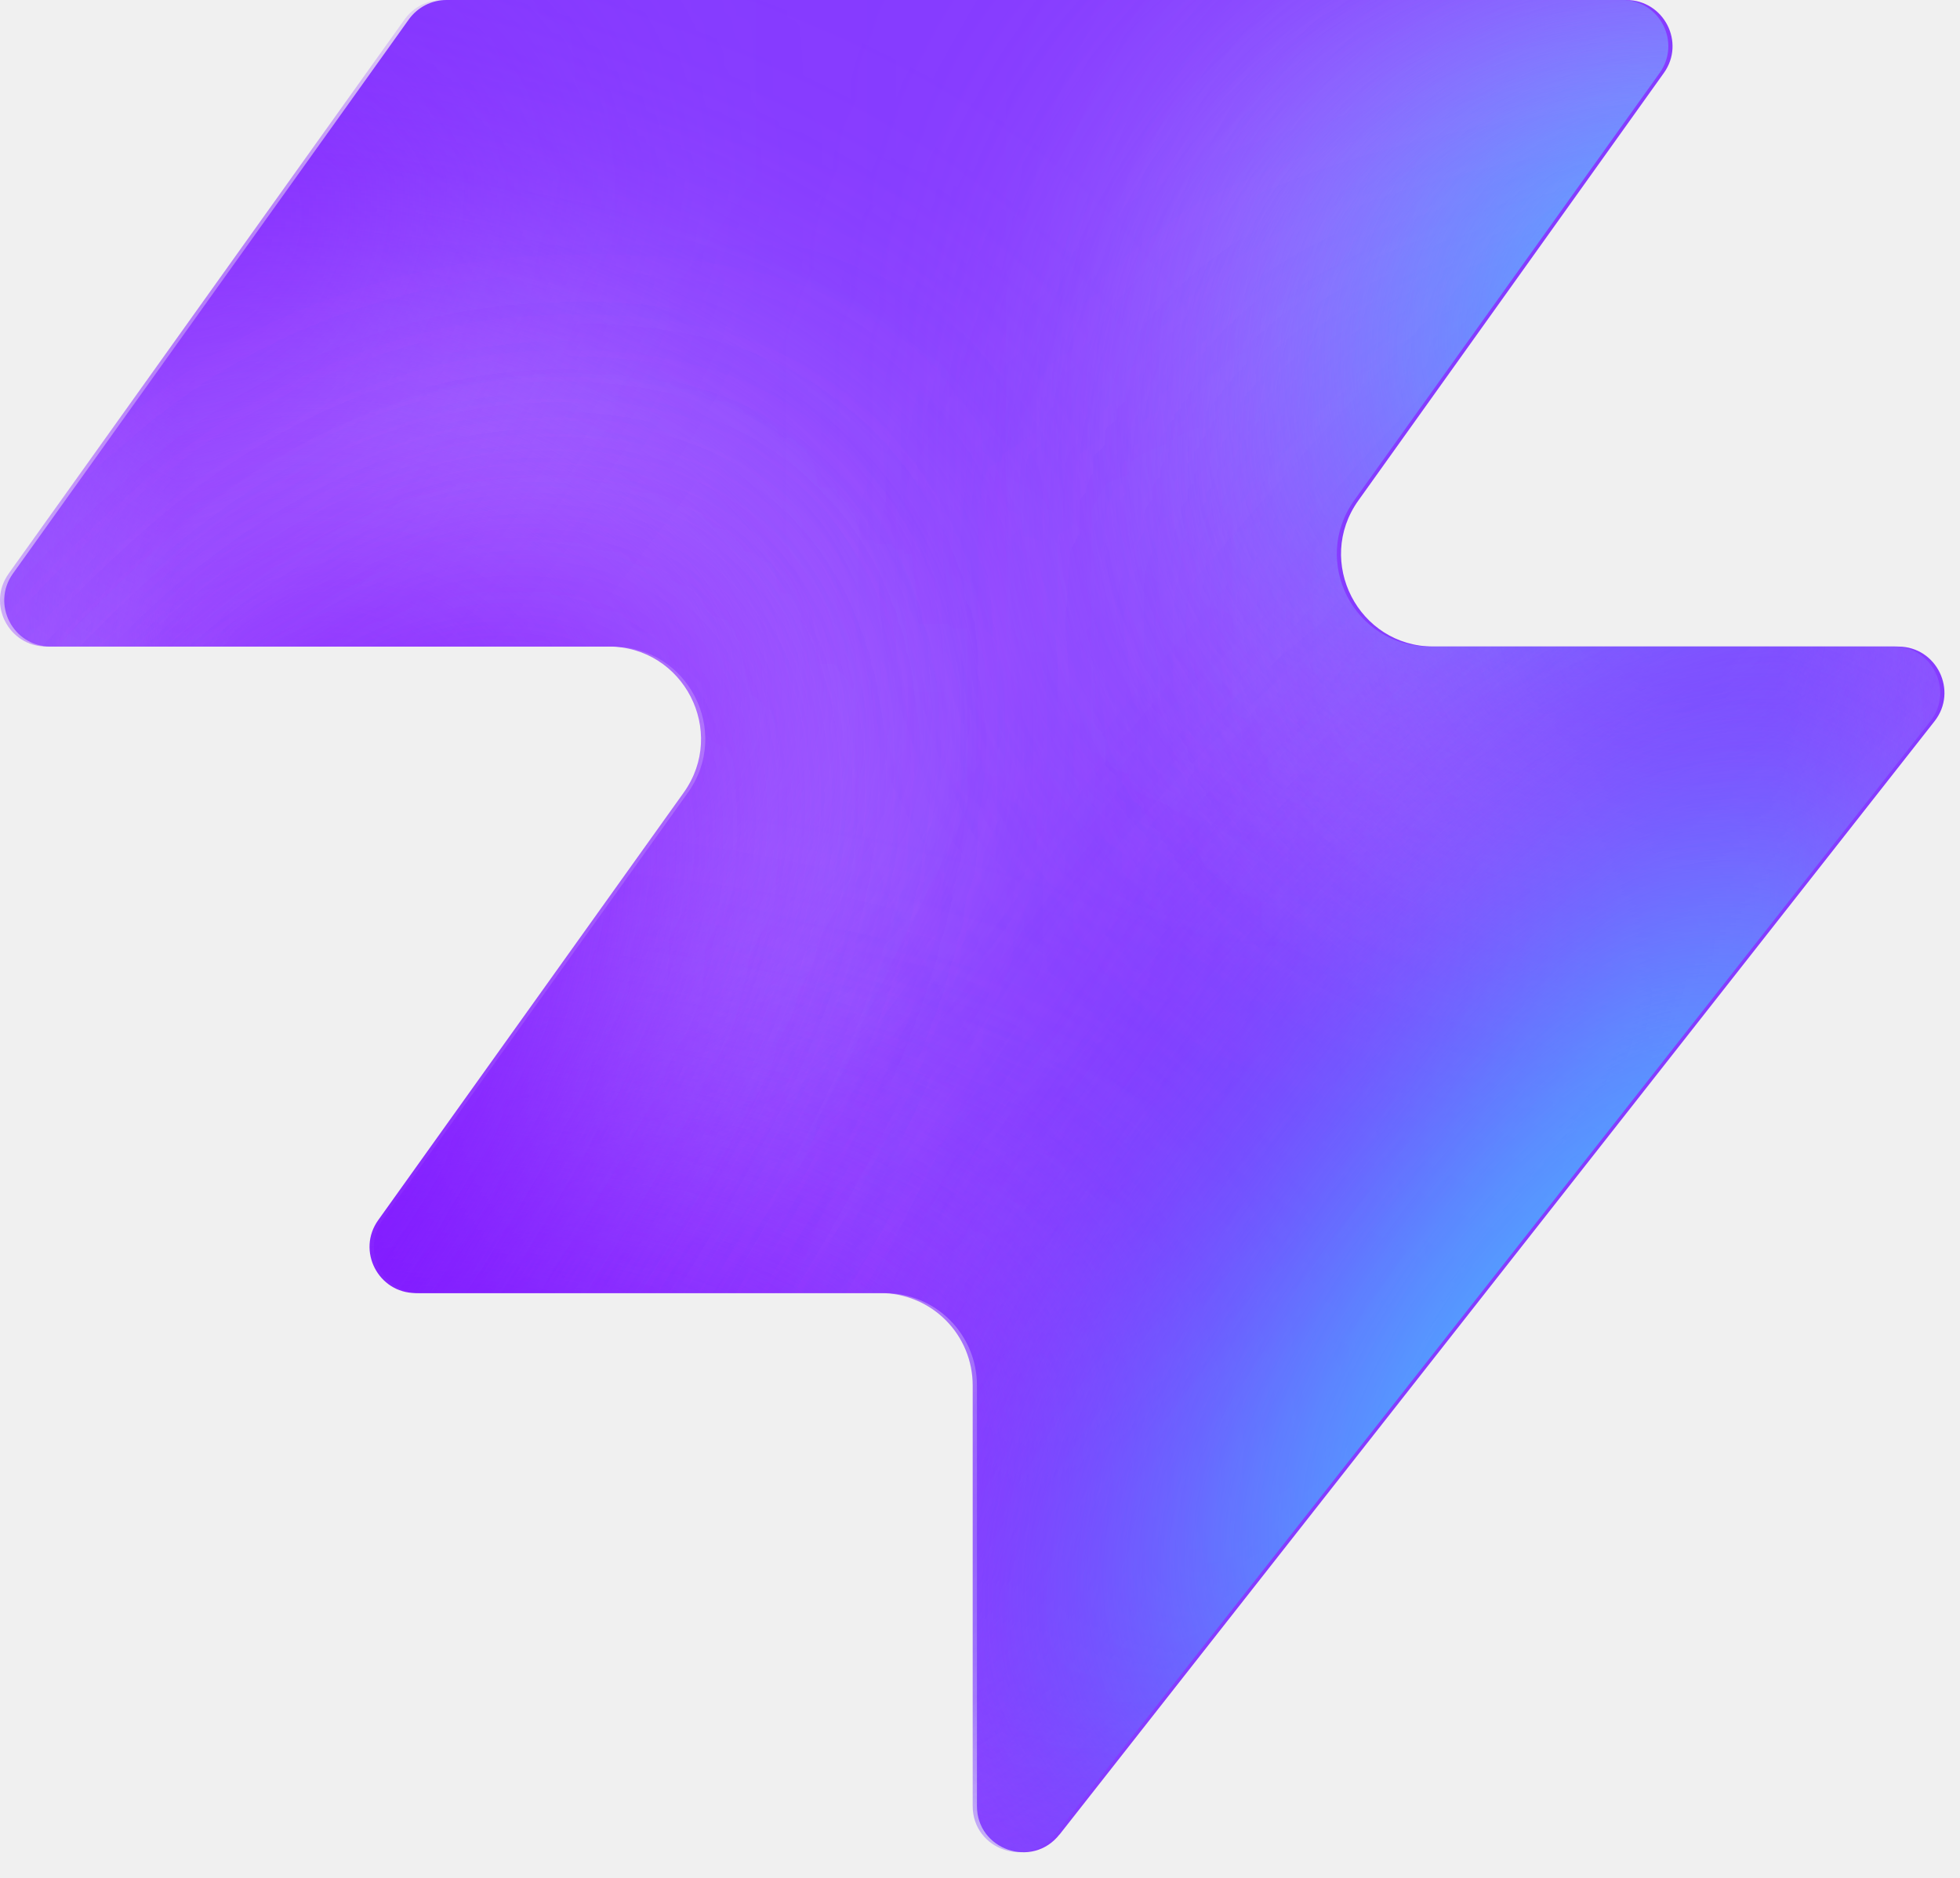
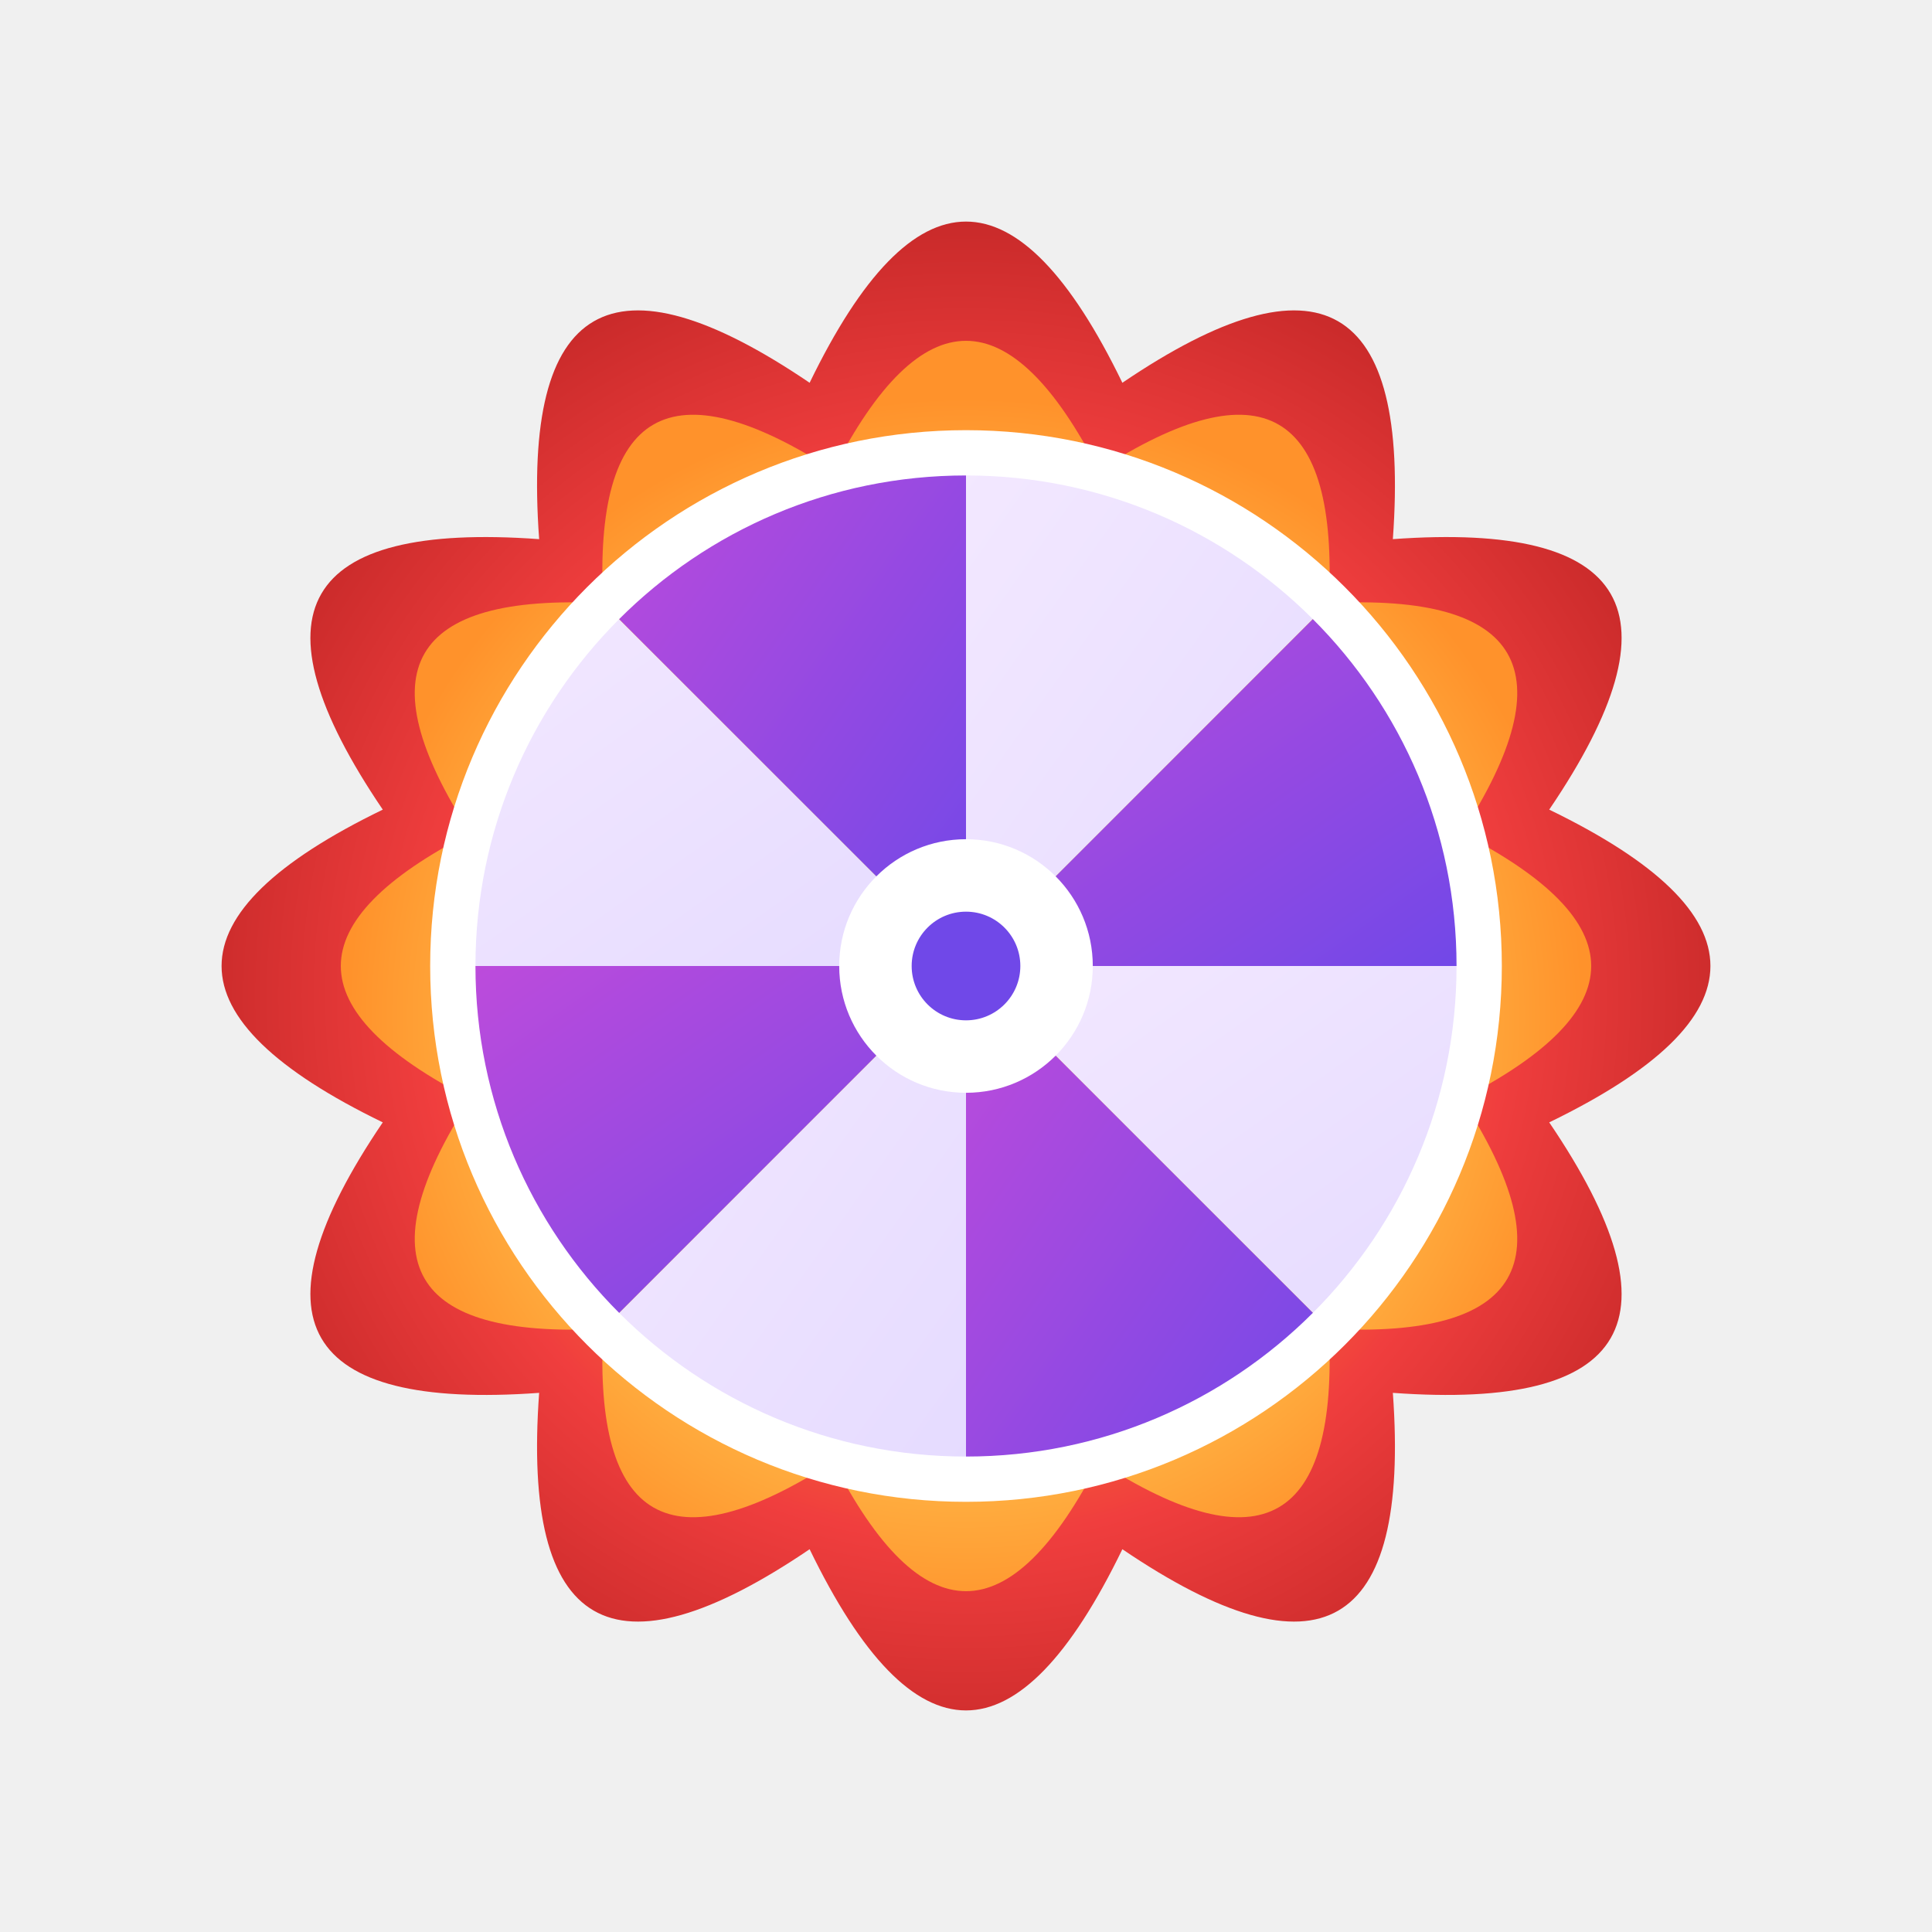
- <svg xmlns="http://www.w3.org/2000/svg" width="48" height="46" fill="none" viewBox="0 0 48 46">
-   <path fill="#863bff" d="M25.946 44.938c-.664.845-2.021.375-2.021-.698V33.937a2.26 2.26 0 0 0-2.262-2.262H10.287c-.92 0-1.456-1.04-.92-1.788l7.48-10.471c1.07-1.497 0-3.578-1.842-3.578H1.237c-.92 0-1.456-1.04-.92-1.788L10.013.474c.214-.297.556-.474.92-.474h28.894c.92 0 1.456 1.04.92 1.788l-7.48 10.471c-1.07 1.498 0 3.579 1.842 3.579h11.377c.943 0 1.473 1.088.89 1.83L25.947 44.94z" style="fill:#863bff;fill:color(display-p3 .525 .23 1);fill-opacity:1" />
-   <mask id="a" width="48" height="46" x="0" y="0" maskUnits="userSpaceOnUse" style="mask-type:alpha">
-     <path fill="#000" d="M25.842 44.938c-.664.844-2.021.375-2.021-.698V33.937a2.26 2.26 0 0 0-2.262-2.262H10.183c-.92 0-1.456-1.04-.92-1.788l7.48-10.471c1.07-1.498 0-3.579-1.842-3.579H1.133c-.92 0-1.456-1.04-.92-1.787L9.91.473c.214-.297.556-.474.92-.474h28.894c.92 0 1.456 1.04.92 1.788l-7.48 10.471c-1.07 1.498 0 3.578 1.842 3.578h11.377c.943 0 1.473 1.088.89 1.832L25.843 44.94z" style="fill:#000;fill-opacity:1" />
-   </mask>
-   <g mask="url(#a)">
-     <g filter="url(#b)">
-       <ellipse cx="5.508" cy="14.704" fill="#ede6ff" rx="5.508" ry="14.704" style="fill:#ede6ff;fill:color(display-p3 .927 .903 1);fill-opacity:1" transform="matrix(.00324 1 1 -.00324 -4.47 31.516)" />
-     </g>
-     <g filter="url(#c)">
-       <ellipse cx="10.399" cy="29.851" fill="#ede6ff" rx="10.399" ry="29.851" style="fill:#ede6ff;fill:color(display-p3 .927 .903 1);fill-opacity:1" transform="matrix(.00324 1 1 -.00324 -39.328 7.883)" />
-     </g>
-     <g filter="url(#d)">
-       <ellipse cx="5.508" cy="30.487" fill="#7e14ff" rx="5.508" ry="30.487" style="fill:#7e14ff;fill:color(display-p3 .492 .077 1);fill-opacity:1" transform="rotate(89.814 -25.913 -14.639)scale(1 -1)" />
-     </g>
-     <g filter="url(#e)">
-       <ellipse cx="5.508" cy="30.599" fill="#7e14ff" rx="5.508" ry="30.599" style="fill:#7e14ff;fill:color(display-p3 .492 .077 1);fill-opacity:1" transform="rotate(89.814 -32.644 -3.334)scale(1 -1)" />
-     </g>
-     <g filter="url(#f)">
-       <ellipse cx="5.508" cy="30.599" fill="#7e14ff" rx="5.508" ry="30.599" style="fill:#7e14ff;fill:color(display-p3 .492 .077 1);fill-opacity:1" transform="matrix(.00324 1 1 -.00324 -34.34 30.47)" />
-     </g>
-     <g filter="url(#g)">
-       <ellipse cx="14.072" cy="22.078" fill="#ede6ff" rx="14.072" ry="22.078" style="fill:#ede6ff;fill:color(display-p3 .927 .903 1);fill-opacity:1" transform="rotate(93.35 24.506 48.493)scale(-1 1)" />
-     </g>
-     <g filter="url(#h)">
-       <ellipse cx="3.47" cy="21.501" fill="#7e14ff" rx="3.47" ry="21.501" style="fill:#7e14ff;fill:color(display-p3 .492 .077 1);fill-opacity:1" transform="rotate(89.009 28.708 47.59)scale(-1 1)" />
-     </g>
-     <g filter="url(#i)">
-       <ellipse cx="3.47" cy="21.501" fill="#7e14ff" rx="3.47" ry="21.501" style="fill:#7e14ff;fill:color(display-p3 .492 .077 1);fill-opacity:1" transform="rotate(89.009 28.708 47.59)scale(-1 1)" />
-     </g>
-     <g filter="url(#j)">
-       <ellipse cx=".387" cy="8.972" fill="#7e14ff" rx="4.407" ry="29.108" style="fill:#7e14ff;fill:color(display-p3 .492 .077 1);fill-opacity:1" transform="rotate(39.51 .387 8.972)" />
-     </g>
-     <g filter="url(#k)">
-       <ellipse cx="47.523" cy="-6.092" fill="#7e14ff" rx="4.407" ry="29.108" style="fill:#7e14ff;fill:color(display-p3 .492 .077 1);fill-opacity:1" transform="rotate(37.892 47.523 -6.092)" />
-     </g>
-     <g filter="url(#l)">
-       <ellipse cx="41.412" cy="6.333" fill="#47bfff" rx="5.971" ry="9.665" style="fill:#47bfff;fill:color(display-p3 .28 .748 1);fill-opacity:1" transform="rotate(37.892 41.412 6.333)" />
-     </g>
-     <g filter="url(#m)">
-       <ellipse cx="-1.879" cy="38.332" fill="#7e14ff" rx="4.407" ry="29.108" style="fill:#7e14ff;fill:color(display-p3 .492 .077 1);fill-opacity:1" transform="rotate(37.892 -1.88 38.332)" />
-     </g>
-     <g filter="url(#n)">
-       <ellipse cx="-1.879" cy="38.332" fill="#7e14ff" rx="4.407" ry="29.108" style="fill:#7e14ff;fill:color(display-p3 .492 .077 1);fill-opacity:1" transform="rotate(37.892 -1.88 38.332)" />
-     </g>
-     <g filter="url(#o)">
-       <ellipse cx="35.651" cy="29.907" fill="#7e14ff" rx="4.407" ry="29.108" style="fill:#7e14ff;fill:color(display-p3 .492 .077 1);fill-opacity:1" transform="rotate(37.892 35.651 29.907)" />
-     </g>
-     <g filter="url(#p)">
-       <ellipse cx="38.418" cy="32.4" fill="#47bfff" rx="5.971" ry="15.297" style="fill:#47bfff;fill:color(display-p3 .28 .748 1);fill-opacity:1" transform="rotate(37.892 38.418 32.4)" />
-     </g>
-   </g>
+ <svg xmlns="http://www.w3.org/2000/svg" width="64" height="64" viewBox="0 0 64 64" fill="none">
  <defs>
-     <filter id="b" width="60.045" height="41.654" x="-19.77" y="16.149" color-interpolation-filters="sRGB" filterUnits="userSpaceOnUse">
-       <feFlood flood-opacity="0" result="BackgroundImageFix" />
-       <feBlend in="SourceGraphic" in2="BackgroundImageFix" result="shape" />
-       <feGaussianBlur result="effect1_foregroundBlur_2002_17158" stdDeviation="7.659" />
-     </filter>
-     <filter id="c" width="90.34" height="51.437" x="-54.613" y="-7.533" color-interpolation-filters="sRGB" filterUnits="userSpaceOnUse">
-       <feFlood flood-opacity="0" result="BackgroundImageFix" />
-       <feBlend in="SourceGraphic" in2="BackgroundImageFix" result="shape" />
-       <feGaussianBlur result="effect1_foregroundBlur_2002_17158" stdDeviation="7.659" />
-     </filter>
-     <filter id="d" width="79.355" height="29.4" x="-49.64" y="2.03" color-interpolation-filters="sRGB" filterUnits="userSpaceOnUse">
-       <feFlood flood-opacity="0" result="BackgroundImageFix" />
-       <feBlend in="SourceGraphic" in2="BackgroundImageFix" result="shape" />
-       <feGaussianBlur result="effect1_foregroundBlur_2002_17158" stdDeviation="4.596" />
-     </filter>
-     <filter id="e" width="79.579" height="29.4" x="-45.045" y="20.029" color-interpolation-filters="sRGB" filterUnits="userSpaceOnUse">
-       <feFlood flood-opacity="0" result="BackgroundImageFix" />
-       <feBlend in="SourceGraphic" in2="BackgroundImageFix" result="shape" />
-       <feGaussianBlur result="effect1_foregroundBlur_2002_17158" stdDeviation="4.596" />
-     </filter>
-     <filter id="f" width="79.579" height="29.4" x="-43.513" y="21.178" color-interpolation-filters="sRGB" filterUnits="userSpaceOnUse">
-       <feFlood flood-opacity="0" result="BackgroundImageFix" />
-       <feBlend in="SourceGraphic" in2="BackgroundImageFix" result="shape" />
-       <feGaussianBlur result="effect1_foregroundBlur_2002_17158" stdDeviation="4.596" />
-     </filter>
-     <filter id="g" width="74.749" height="58.852" x="15.756" y="-17.901" color-interpolation-filters="sRGB" filterUnits="userSpaceOnUse">
-       <feFlood flood-opacity="0" result="BackgroundImageFix" />
-       <feBlend in="SourceGraphic" in2="BackgroundImageFix" result="shape" />
-       <feGaussianBlur result="effect1_foregroundBlur_2002_17158" stdDeviation="7.659" />
-     </filter>
-     <filter id="h" width="61.377" height="25.362" x="23.548" y="2.284" color-interpolation-filters="sRGB" filterUnits="userSpaceOnUse">
-       <feFlood flood-opacity="0" result="BackgroundImageFix" />
-       <feBlend in="SourceGraphic" in2="BackgroundImageFix" result="shape" />
-       <feGaussianBlur result="effect1_foregroundBlur_2002_17158" stdDeviation="4.596" />
-     </filter>
-     <filter id="i" width="61.377" height="25.362" x="23.548" y="2.284" color-interpolation-filters="sRGB" filterUnits="userSpaceOnUse">
-       <feFlood flood-opacity="0" result="BackgroundImageFix" />
-       <feBlend in="SourceGraphic" in2="BackgroundImageFix" result="shape" />
-       <feGaussianBlur result="effect1_foregroundBlur_2002_17158" stdDeviation="4.596" />
-     </filter>
-     <filter id="j" width="56.045" height="63.649" x="-27.636" y="-22.853" color-interpolation-filters="sRGB" filterUnits="userSpaceOnUse">
-       <feFlood flood-opacity="0" result="BackgroundImageFix" />
-       <feBlend in="SourceGraphic" in2="BackgroundImageFix" result="shape" />
-       <feGaussianBlur result="effect1_foregroundBlur_2002_17158" stdDeviation="4.596" />
-     </filter>
-     <filter id="k" width="54.814" height="64.646" x="20.116" y="-38.415" color-interpolation-filters="sRGB" filterUnits="userSpaceOnUse">
-       <feFlood flood-opacity="0" result="BackgroundImageFix" />
-       <feBlend in="SourceGraphic" in2="BackgroundImageFix" result="shape" />
-       <feGaussianBlur result="effect1_foregroundBlur_2002_17158" stdDeviation="4.596" />
-     </filter>
-     <filter id="l" width="33.541" height="35.313" x="24.641" y="-11.323" color-interpolation-filters="sRGB" filterUnits="userSpaceOnUse">
-       <feFlood flood-opacity="0" result="BackgroundImageFix" />
-       <feBlend in="SourceGraphic" in2="BackgroundImageFix" result="shape" />
-       <feGaussianBlur result="effect1_foregroundBlur_2002_17158" stdDeviation="4.596" />
-     </filter>
-     <filter id="m" width="54.814" height="64.646" x="-29.286" y="6.009" color-interpolation-filters="sRGB" filterUnits="userSpaceOnUse">
-       <feFlood flood-opacity="0" result="BackgroundImageFix" />
-       <feBlend in="SourceGraphic" in2="BackgroundImageFix" result="shape" />
-       <feGaussianBlur result="effect1_foregroundBlur_2002_17158" stdDeviation="4.596" />
-     </filter>
-     <filter id="n" width="54.814" height="64.646" x="-29.286" y="6.009" color-interpolation-filters="sRGB" filterUnits="userSpaceOnUse">
-       <feFlood flood-opacity="0" result="BackgroundImageFix" />
-       <feBlend in="SourceGraphic" in2="BackgroundImageFix" result="shape" />
-       <feGaussianBlur result="effect1_foregroundBlur_2002_17158" stdDeviation="4.596" />
-     </filter>
-     <filter id="o" width="54.814" height="64.646" x="8.244" y="-2.416" color-interpolation-filters="sRGB" filterUnits="userSpaceOnUse">
-       <feFlood flood-opacity="0" result="BackgroundImageFix" />
-       <feBlend in="SourceGraphic" in2="BackgroundImageFix" result="shape" />
-       <feGaussianBlur result="effect1_foregroundBlur_2002_17158" stdDeviation="4.596" />
-     </filter>
-     <filter id="p" width="39.409" height="43.623" x="18.713" y="10.588" color-interpolation-filters="sRGB" filterUnits="userSpaceOnUse">
-       <feFlood flood-opacity="0" result="BackgroundImageFix" />
-       <feBlend in="SourceGraphic" in2="BackgroundImageFix" result="shape" />
-       <feGaussianBlur result="effect1_foregroundBlur_2002_17158" stdDeviation="4.596" />
-     </filter>
+     <radialGradient id="wof-fire-outer" cx="50%" cy="52%" r="52%">
+       <stop offset="30%" stop-color="#ff922b" />
+       <stop offset="70%" stop-color="#f03e3e" />
+       <stop offset="100%" stop-color="#c92a2a" />
+     </radialGradient>
+     <radialGradient id="wof-fire-inner" cx="50%" cy="54%" r="50%">
+       <stop offset="35%" stop-color="#ffe066" />
+       <stop offset="100%" stop-color="#ff922b" />
+     </radialGradient>
+     <linearGradient id="wof-seg-a" x1="0" y1="0" x2="1" y2="1">
+       <stop offset="0%" stop-color="#f3e8ff" />
+       <stop offset="100%" stop-color="#e5dbff" />
+     </linearGradient>
+     <linearGradient id="wof-seg-b" x1="0" y1="0" x2="1" y2="1">
+       <stop offset="0%" stop-color="#be4bdb" />
+       <stop offset="100%" stop-color="#7048e8" />
+     </linearGradient>
  </defs>
+   <path fill="url(#wof-fire-outer)" d="M51.32 26.82 Q62 32 51.32 37.18 Q57.98 47 46.14 46.14 Q47 57.98 37.18 51.32 Q32 62 26.82 51.32 Q17 57.98 17.86 46.14 Q6.02 47 12.68 37.18 Q2 32 12.68 26.82 Q6.02 17 17.86 17.86 Q17 6.02 26.82 12.68 Q32 2 37.18 12.68 Q47 6.02 46.14 17.86 Q57.98 17 51.32 26.82 Z" />
+   <path fill="url(#wof-fire-inner)" d="M48.42 27.6 Q57 32 48.42 36.4 Q53.65 44.5 44.02 44.02 Q44.5 53.65 36.4 48.42 Q32 57 27.6 48.42 Q19.5 53.65 19.98 44.02 Q10.35 44.5 15.58 36.4 Q7 32 15.58 27.6 Q10.35 19.5 19.98 19.98 Q19.5 10.35 27.6 15.58 Q32 7 36.4 15.58 Q44.5 10.35 44.02 19.98 Q53.65 19.5 48.42 27.6 Z" />
+   <path fill="url(#wof-seg-a)" d="M32 32 L32 15 A17 17 0 0 1 44.02 19.98 Z" />
+   <path fill="url(#wof-seg-b)" d="M32 32 L44.02 19.98 A17 17 0 0 1 49 32 Z" />
+   <path fill="url(#wof-seg-a)" d="M32 32 L49 32 A17 17 0 0 1 44.02 44.02 Z" />
+   <path fill="url(#wof-seg-b)" d="M32 32 L44.02 44.02 A17 17 0 0 1 32 49 Z" />
+   <path fill="url(#wof-seg-a)" d="M32 32 L32 49 A17 17 0 0 1 19.98 44.02 Z" />
+   <path fill="url(#wof-seg-b)" d="M32 32 L19.98 44.02 A17 17 0 0 1 15 32 Z" />
+   <path fill="url(#wof-seg-a)" d="M32 32 L15 32 A17 17 0 0 1 19.98 19.98 Z" />
+   <path fill="url(#wof-seg-b)" d="M32 32 L19.98 19.98 A17 17 0 0 1 32 15 Z" />
+   <circle cx="32" cy="32" r="17" fill="none" stroke="#ffffff" stroke-width="1.5" />
+   <circle cx="32" cy="32" r="4.2" fill="#ffffff" />
+   <circle cx="32" cy="32" r="1.8" fill="#7048e8" />
</svg>
